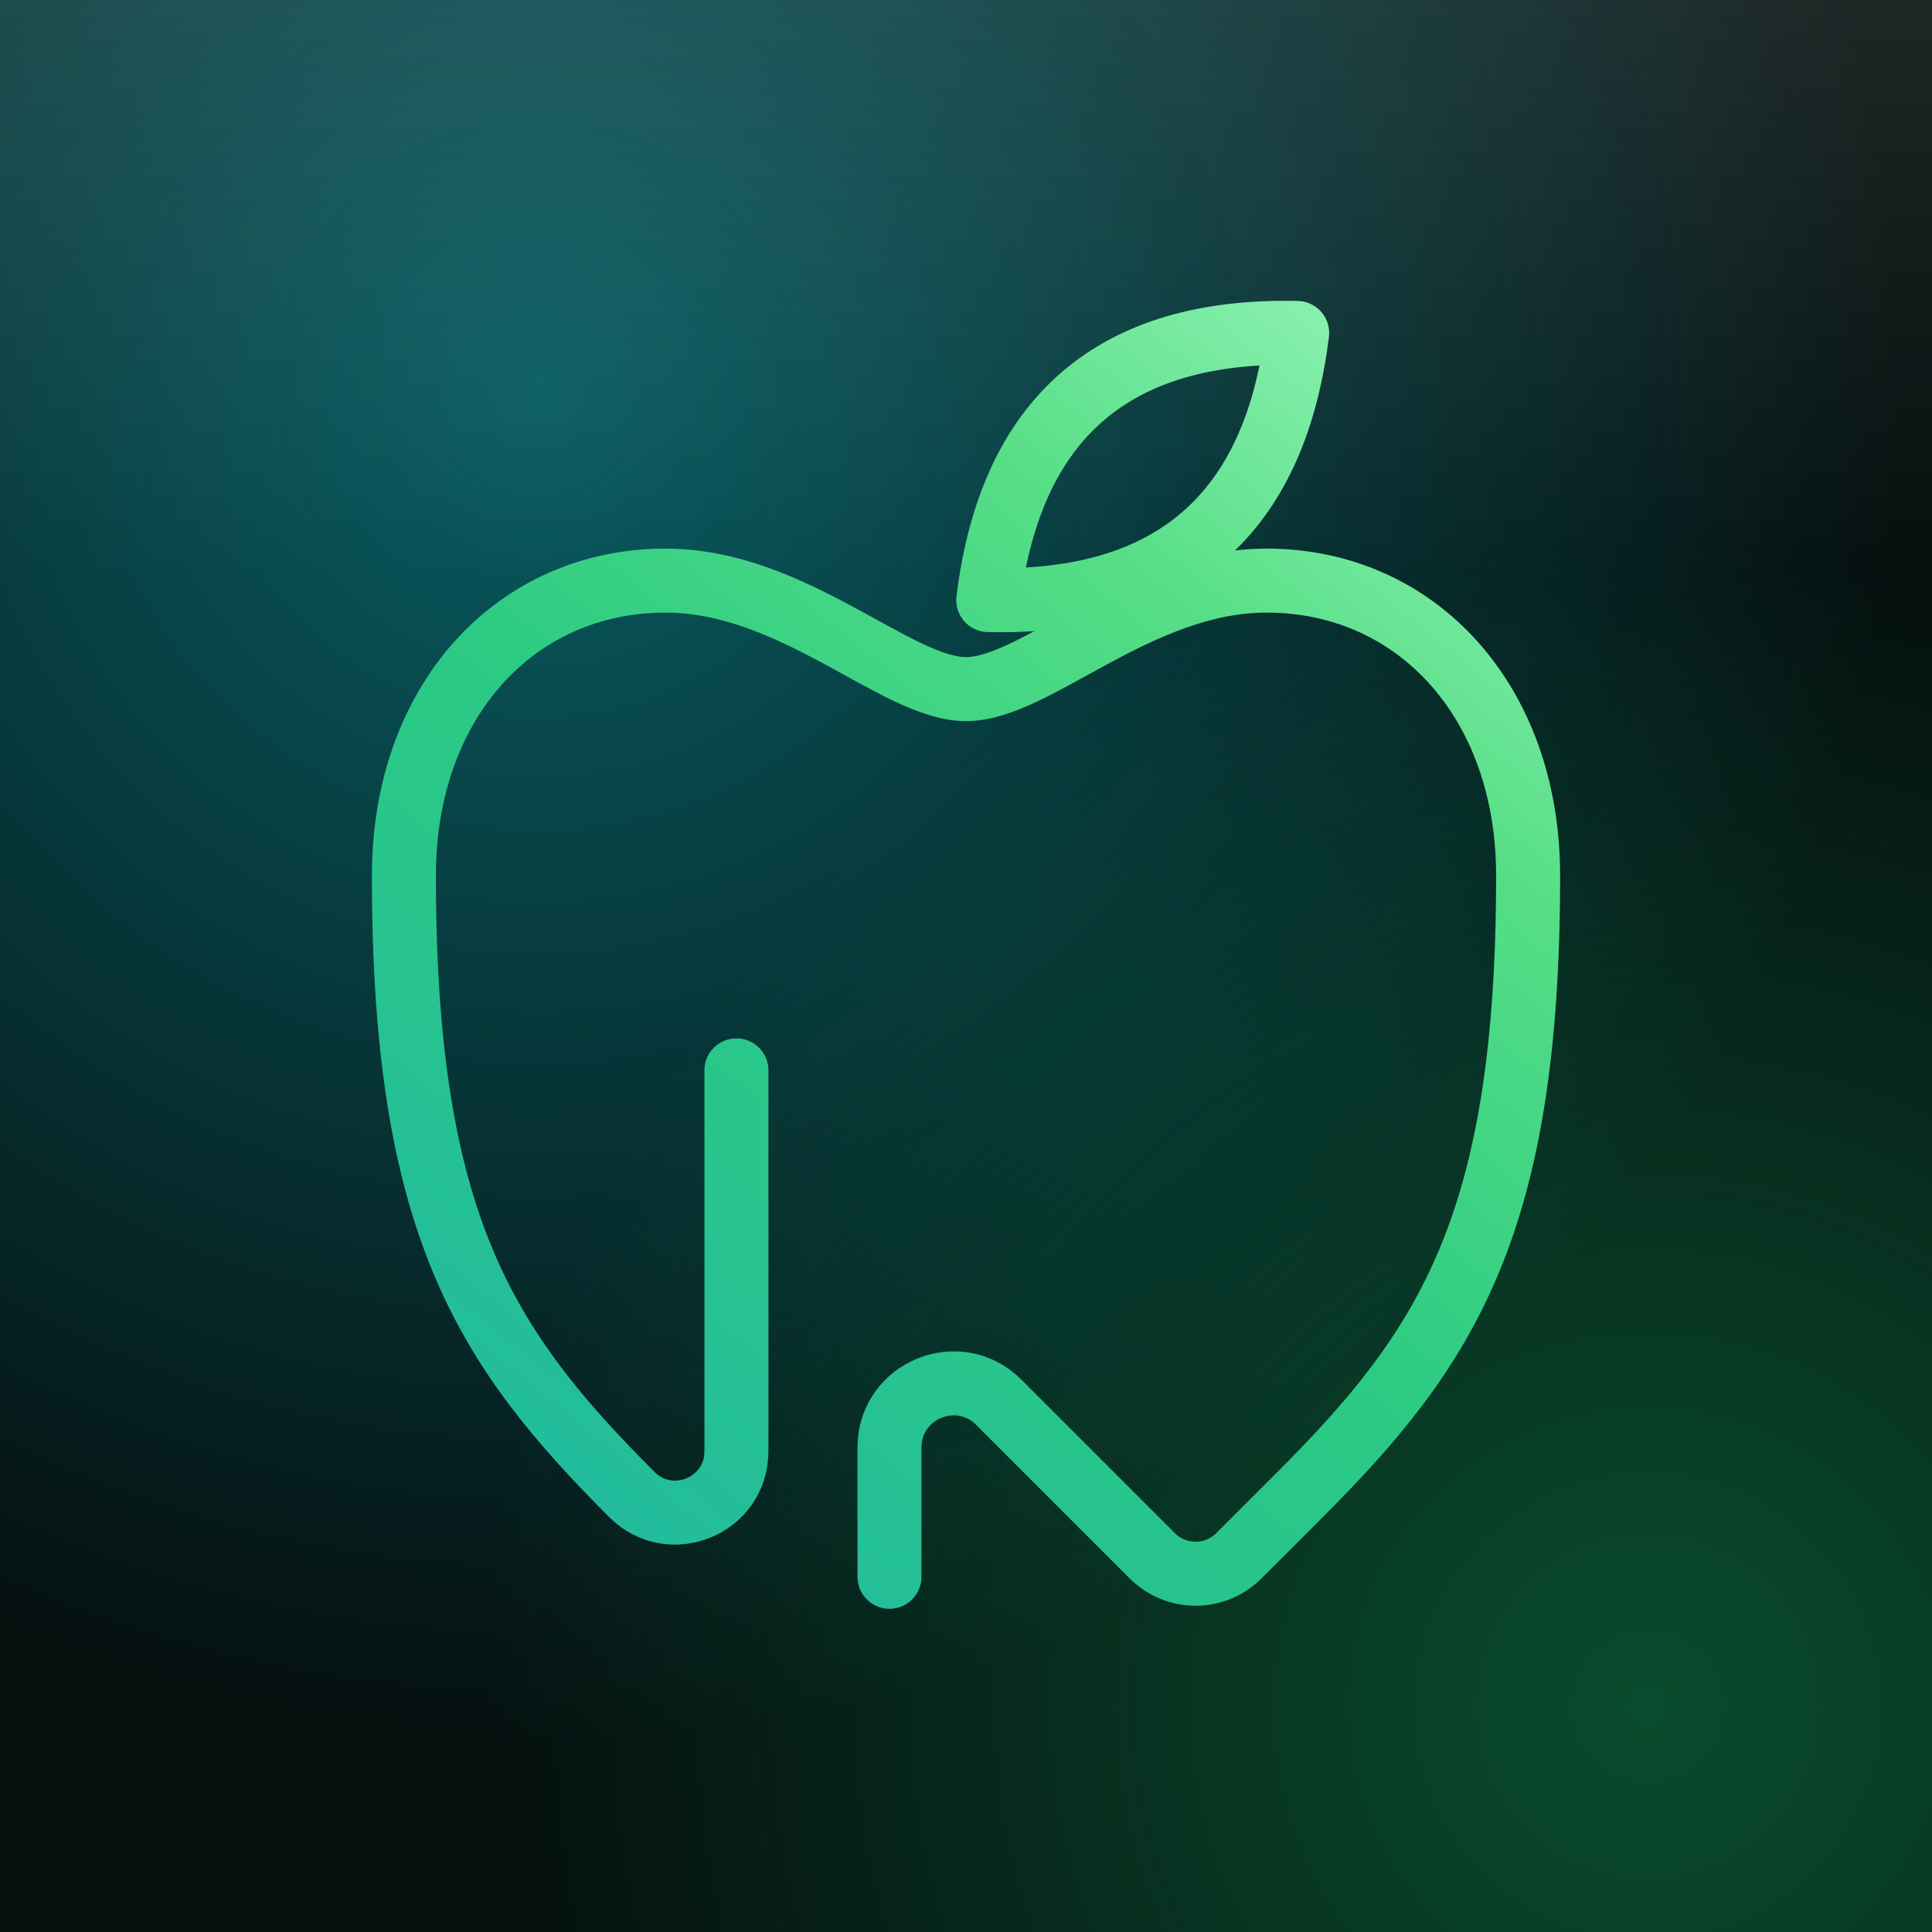
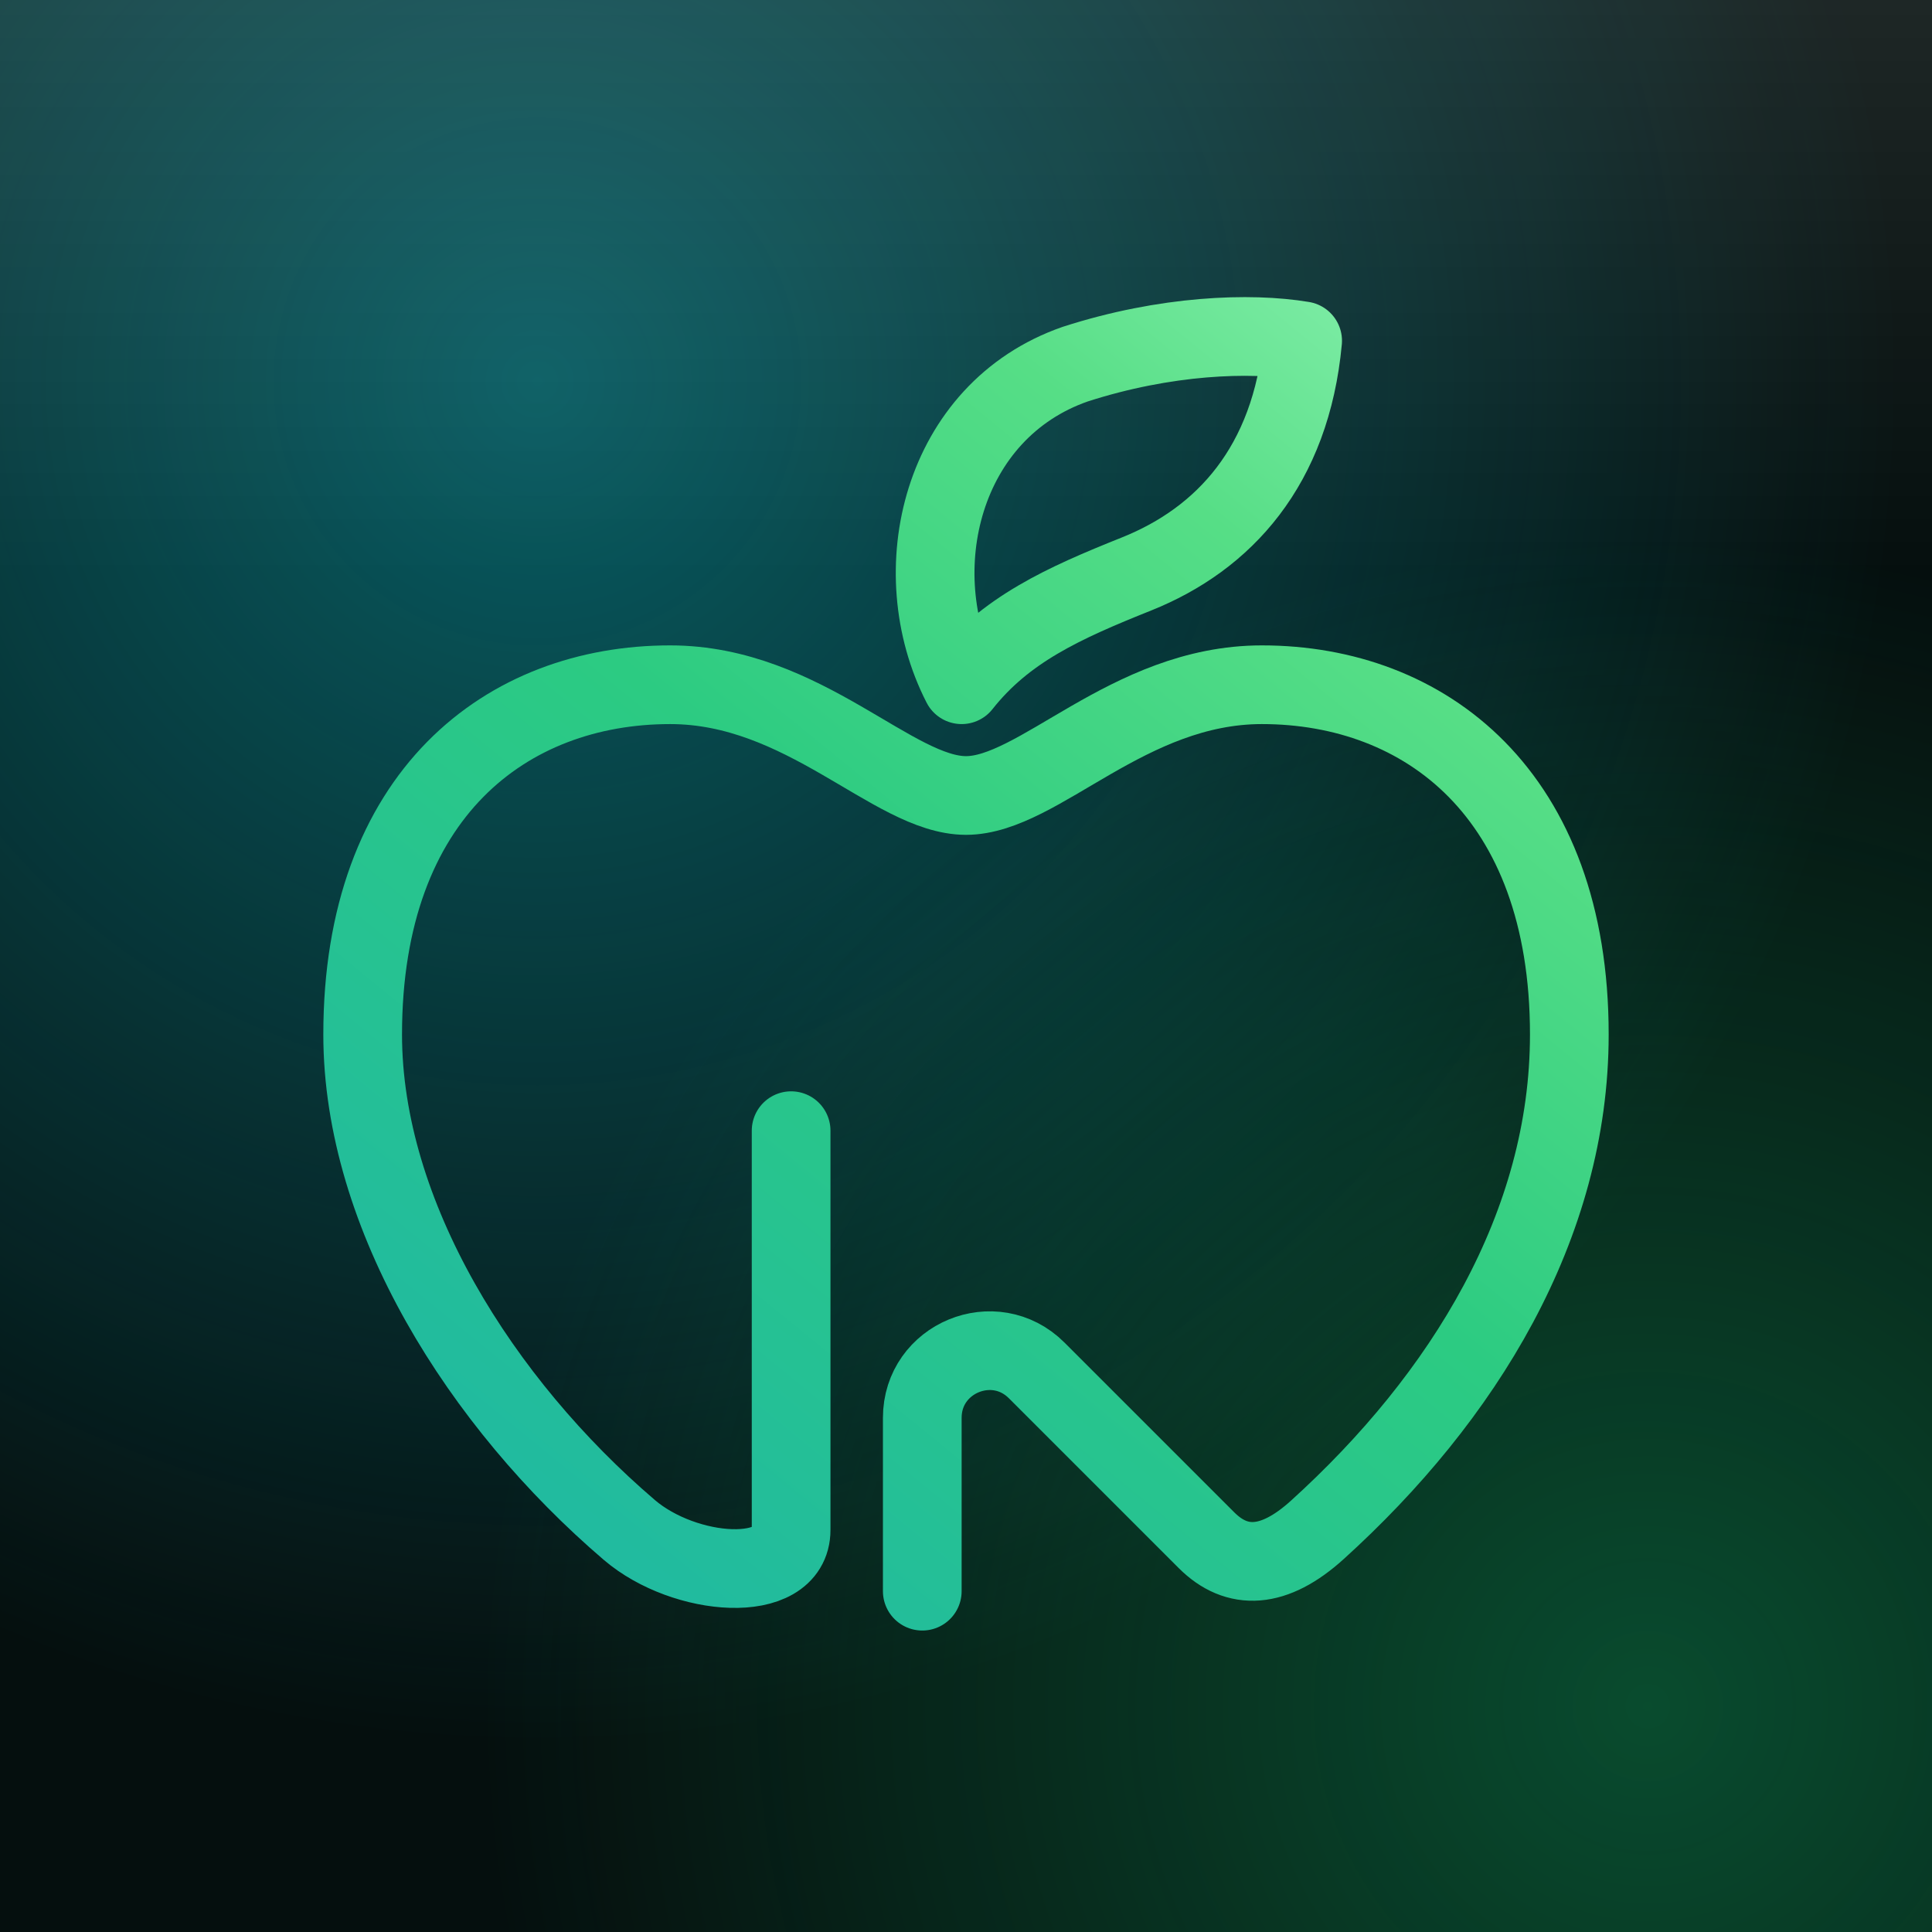
<svg xmlns="http://www.w3.org/2000/svg" viewBox="0 0 1024 1024">
  <defs>
    <linearGradient id="is" gradientUnits="userSpaceOnUse" x1="150" y1="920" x2="850" y2="60">
      <stop offset="0" stop-color="#1FB8A4" />
      <stop offset=".5" stop-color="#2CCB82" />
      <stop offset=".8" stop-color="#56DE86" />
      <stop offset="1" stop-color="#86EFAC" />
    </linearGradient>
    <radialGradient id="iA" cx=".28" cy=".2" r=".7">
      <stop offset="0" stop-color="#0A8C96" stop-opacity=".62" />
      <stop offset="1" stop-color="#0A8C96" stop-opacity="0" />
    </radialGradient>
    <radialGradient id="iB" cx=".85" cy=".88" r=".6">
      <stop offset="0" stop-color="#0E9F5B" stop-opacity=".42" />
      <stop offset="1" stop-color="#0E9F5B" stop-opacity="0" />
    </radialGradient>
    <linearGradient id="iHi" x1="0" y1="0" x2="0" y2="1">
      <stop offset="0" stop-color="#fff" stop-opacity=".10" />
      <stop offset=".3" stop-color="#fff" stop-opacity="0" />
    </linearGradient>
  </defs>
  <rect width="1024" height="1024" rx="0" fill="#050F0E" />
  <rect width="1024" height="1024" rx="0" fill="url(#iA)" />
  <rect width="1024" height="1024" rx="0" fill="url(#iB)" />
  <rect width="1024" height="1024" rx="0" fill="url(#iHi)" />
-   <g transform="translate(143.28,183.84) scale(0.73745)">
-     <g fill="none" stroke="url(#is)" stroke-width="46" stroke-linecap="round" stroke-linejoin="round">
-       <path d="M335,520 L335,793.77 C335,832.97 287.61,852.61 259.89,824.89 L259.89,824.89 C153.82,718.82 96,630 96,380 C96,255 176,168 284,168 C376,168 450,246 500,246 C550,246 624,168 716,168 C824,168 904,255 904,380 C904,630 846.18,718.82 740.11,824.89 L696.11,868.89 C678.93,886.07 651.07,886.07 633.89,868.89 L523.53,758.53 C494.55,729.55 445,750.07 445,791.05 L445,884" />
-       <path d="M516,182 C532.12,51.07 606.12,-12.93 738,-10 C721.88,120.93 647.88,184.93 516,182 Z" />
+   <g transform="translate(137.38,131.20) scale(0.77241)">
+     <g fill="none" stroke="url(#is)" stroke-width="54" stroke-linecap="round" stroke-linejoin="round">
+       <path d="M365,606 L365,880 C365,918 292,912.5 254,880 C152.16,792.9 71,664 71,540 C71,375 170,300 282,300 C374,300 435,376 485,376 C535,376 596,300 688,300 C800,300 899,375 899,540 C899,671 826.64,788.88 726,880 C696.4,906.8 671,908 650,887 L533.53,770.53 C504.55,741.55 455,762.07 455,803.05 L455,922" />
+       <path d="M482,300 C442,222 468,112 560,80 C622,60 680,58 716,64 C708,150 662,200 602,224 C552,244 512,262 482,300 Z" />
    </g>
  </g>
</svg>
